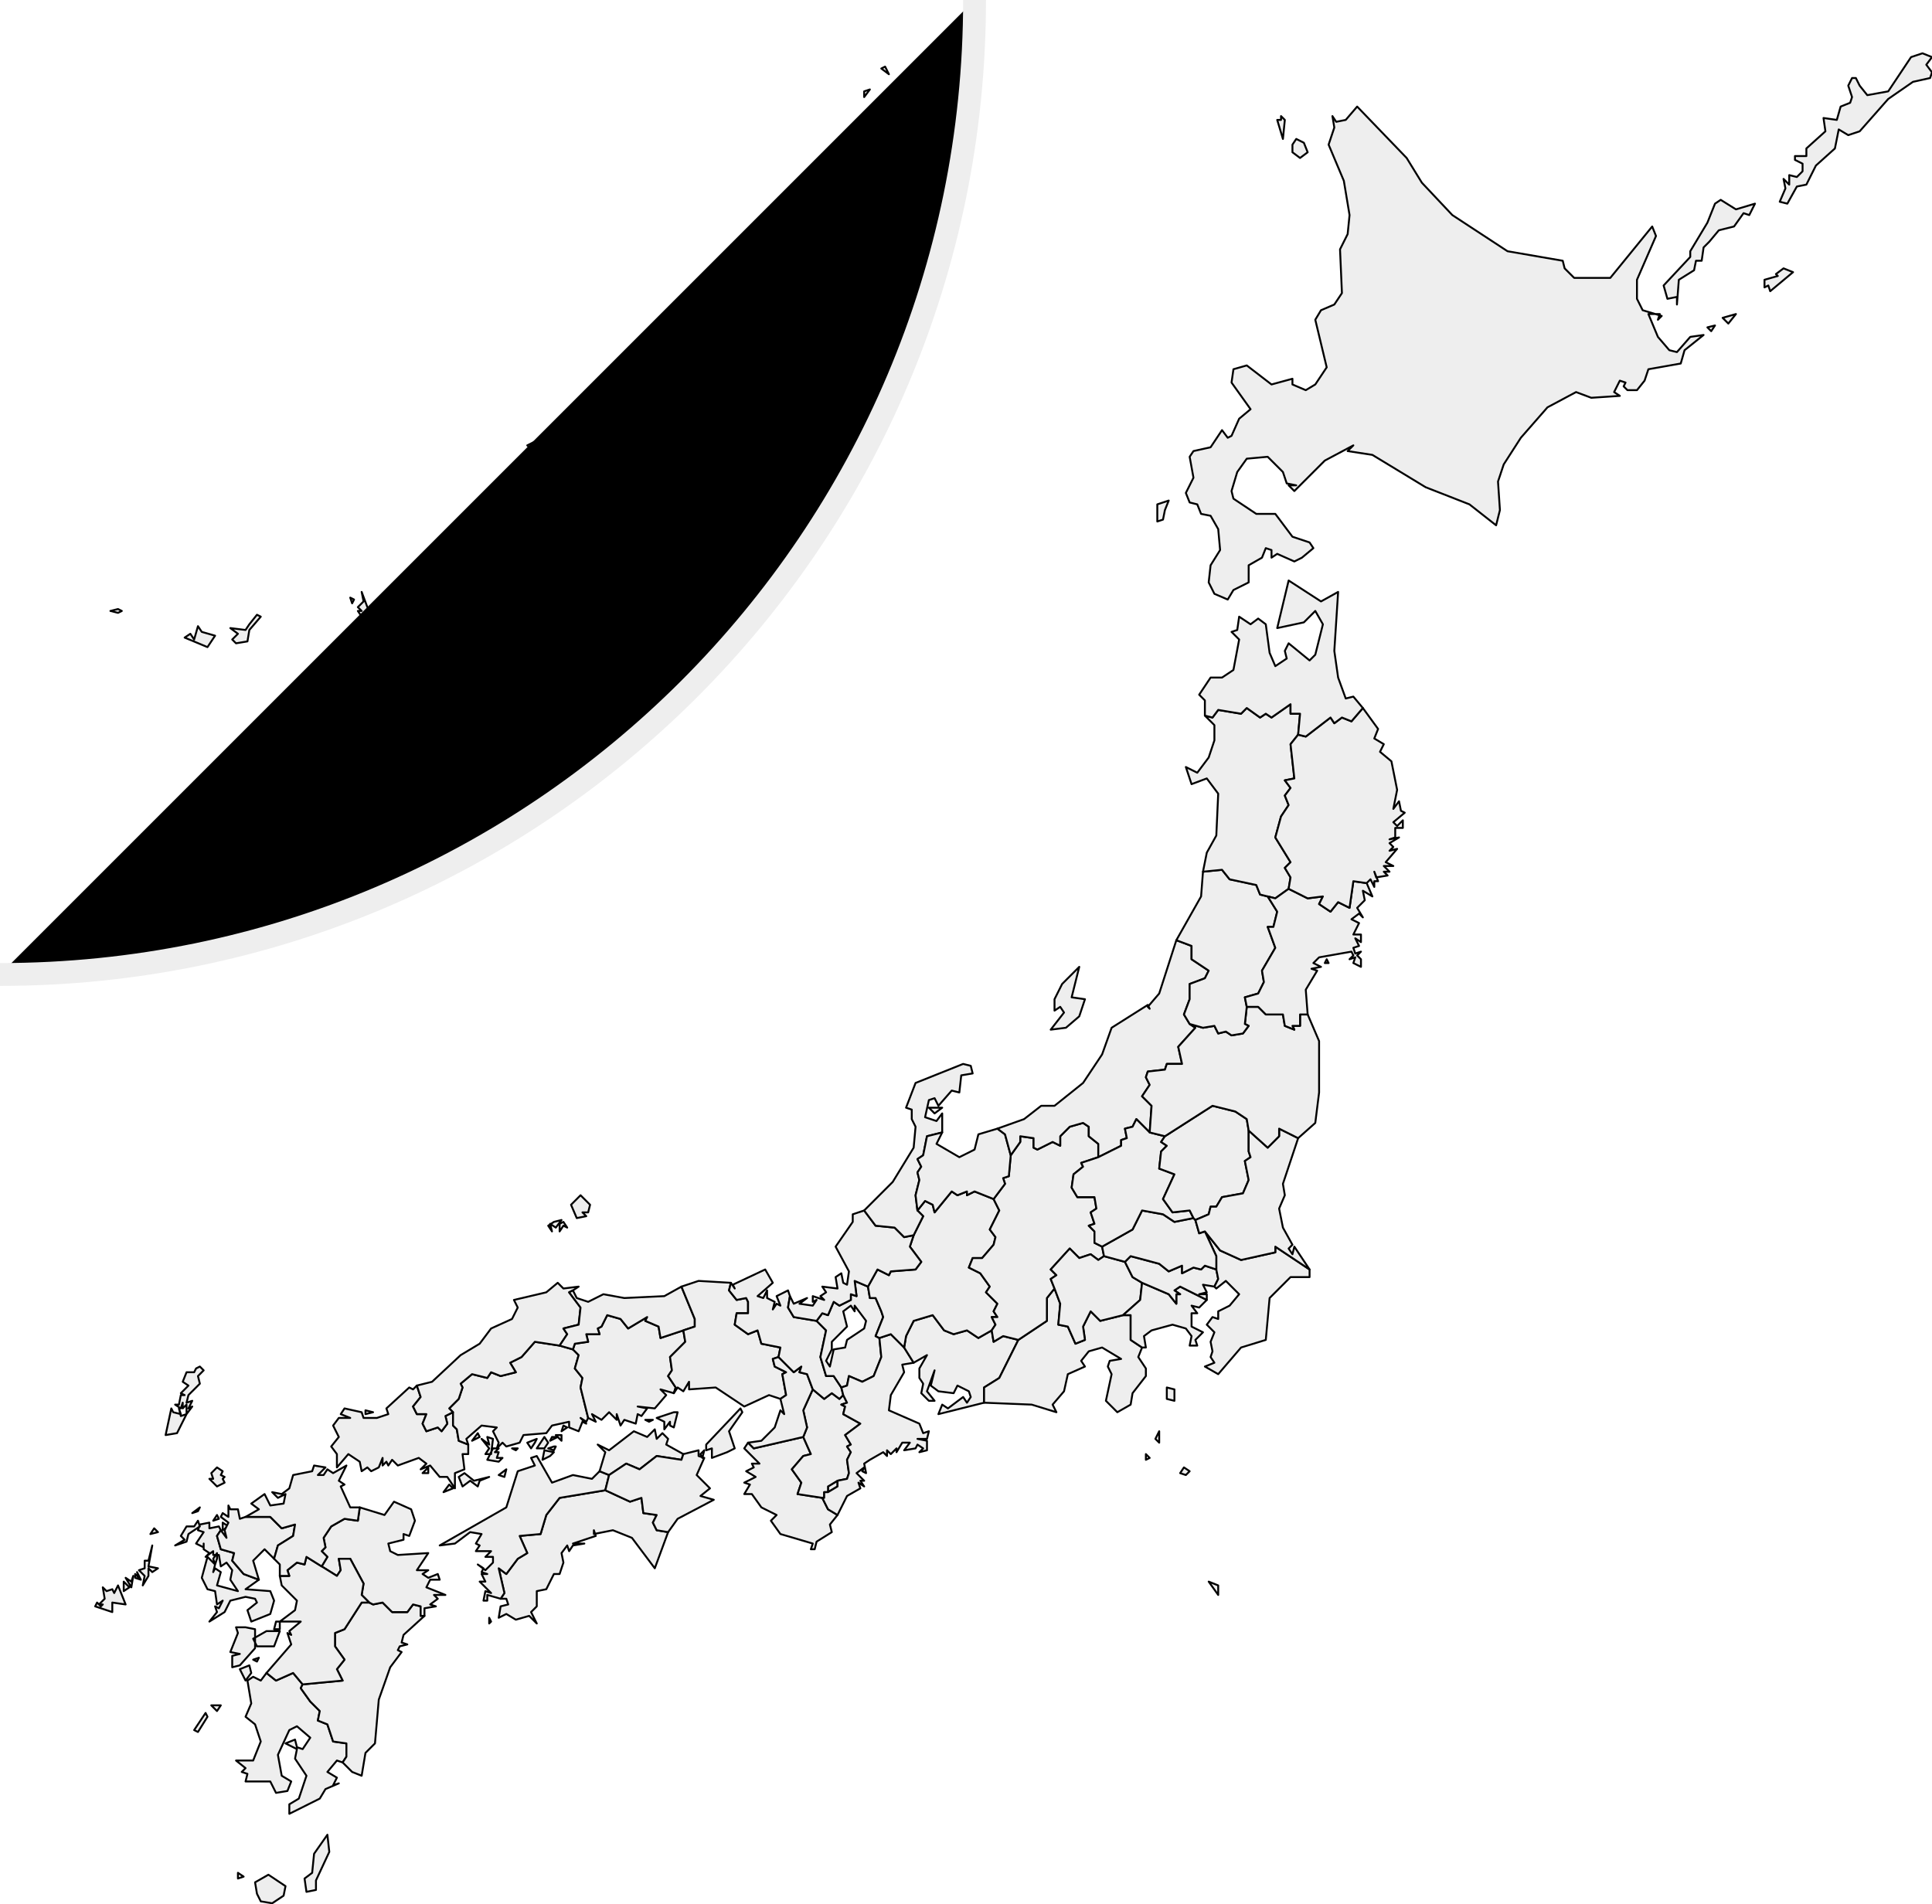
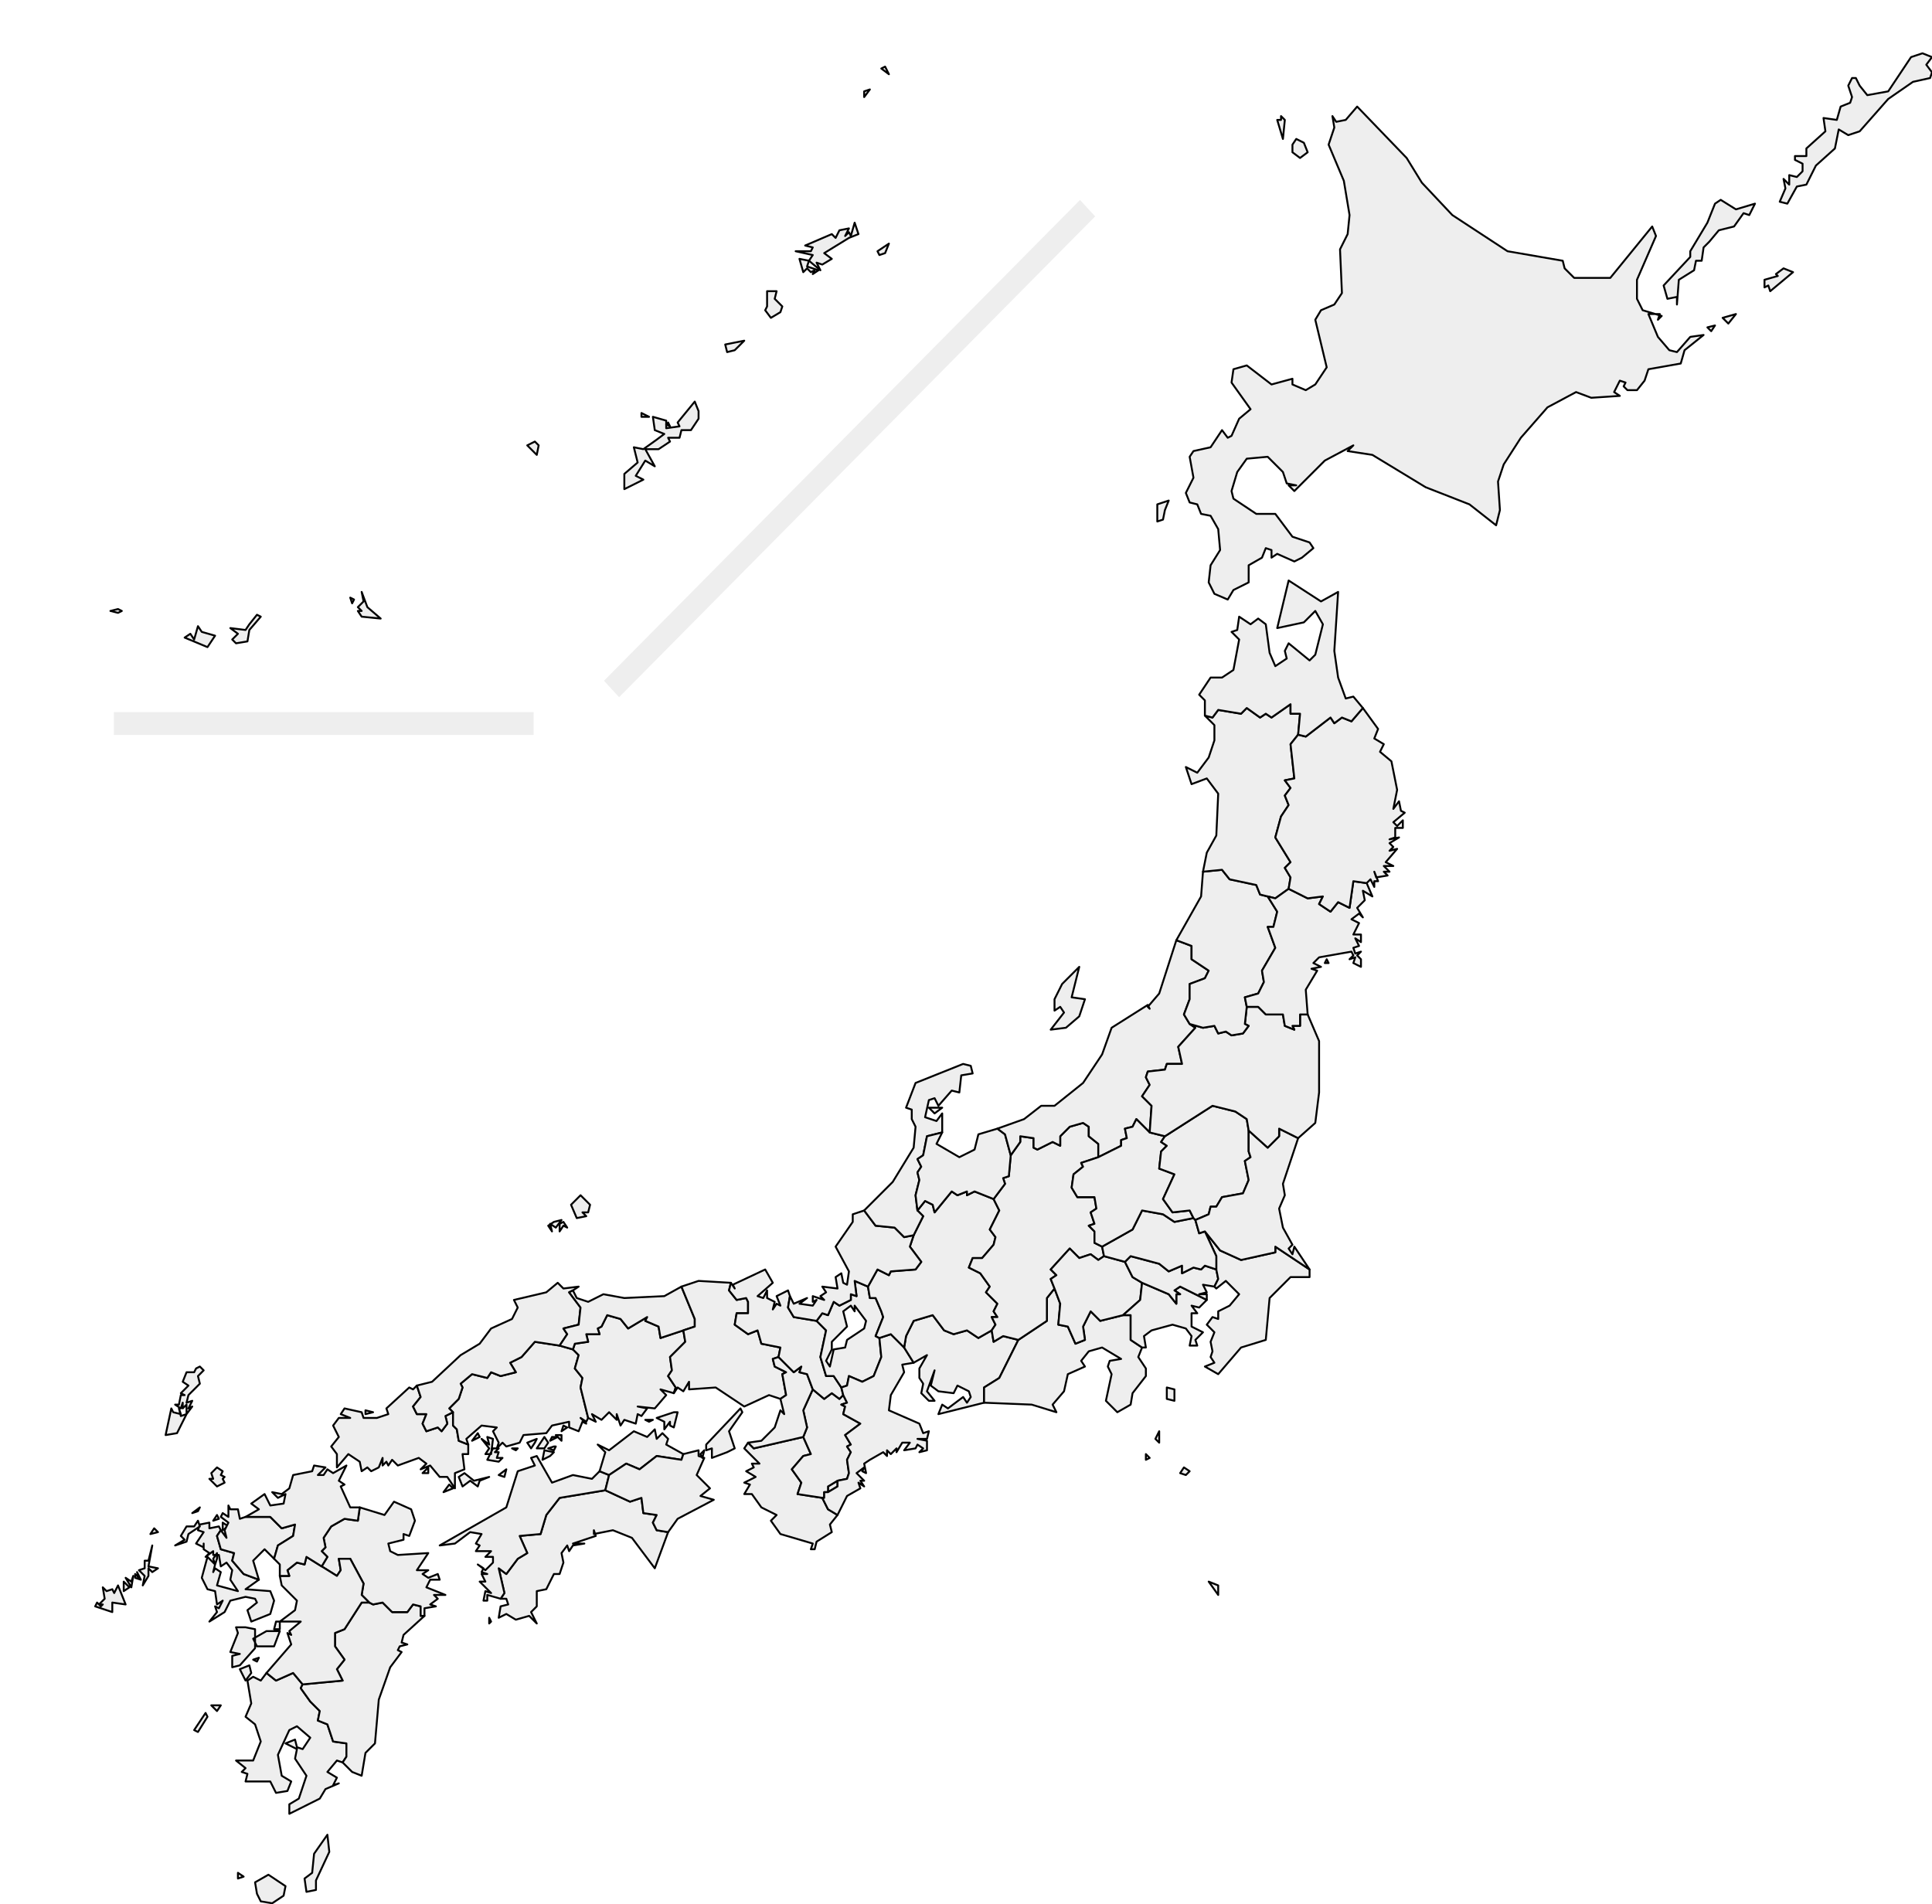
<svg xmlns="http://www.w3.org/2000/svg" viewBox="0 0 1015 1000">
  <g class="prefectures" transform="translate(6, 18)">
    <g class="okinawa kyusyu-okinawa prefecture" stroke-linejoin="round" transform="translate(52, 193)" fill="#EEEEEE" fill-rule="nonzero" stroke="#000000" stroke-width="1.0">
      <polygon points="4 109 6 110 4 111 0 110" />
      <polygon points="48 121 55 123 51 129 39 124 42 122 44 125 46 118" />
      <polygon points="132 113 130 110 132 110 130 108 133 105 132 100 135 108 142 114" />
      <polygon points="225 23 224 28 219 23 223 21" />
      <polygon points="73 117 77 112 79 113 73 120 72 126 66 127 64 125 67 122 63 119 71 120" />
      <polygon points="287 20 291 17 286 15 285 8 292 10 292 14 299 13 298 11 307 0 309 5 309 9 305 15 300 15 299 19 293 19 294 21 288 25 281 25 286 34 281 31 276 39 280 41 270 46 270 38 277 32 275 24 280 25" />
      <polygon points="127 106 126 103 128 104" />
      <polygon points="279 8 279 6 283 8" />
      <polygon points="293 11 294 13 292 12" />
    </g>
    <g class="kagoshima kyusyu kyusyu-okinawa prefecture" stroke-linejoin="round" transform="translate(96, 17)" fill="#EEEEEE" fill-rule="nonzero" stroke="#000000" stroke-width="1.0">
      <polygon points="23 949 26 951 23 952" />
      <polygon points="33 960 32 954 39 950 48 956 47 961 41 965 35 964" />
      <polygon points="64 953 64 958 59 959 58 952 62 949 63 939 70 929 71 938" />
      <polygon points="38 844 43 848 52 844 57 850 56 852 61 859 66 864 65 869 70 871 73 880 80 881 80 888 78 891 75 890 70 896 75 899 73 903 76 902 69 905 66 910 50 918 50 913 55 910 59 898 53 889 54 884 48 881 53 879 54 883 57 884 61 878 54 872 50 874 44 887 46 898 51 901 49 906 43 907 40 901 27 901 28 897 25 896 27 894 22 890 31 890 35 880 32 871 27 867 30 860 28 848 31 846 35 848" />
      <polygon points="31 837 34 836 33 838" />
      <polygon points="27 848 24 842 29 840 30 844" />
      <polygon points="4 868 6 865 7 867 2 875 0 874" />
      <polygon points="12 864 9 861 14 861" />
      <polygon points="284 149 280 150 279 146 289 144" />
      <polygon points="301 126 301 118 306 118 305 122 309 126 308 129 303 132 300 128" />
      <polygon points="363 98 360 99 359 97 365 93" />
      <polygon points="344 90 331 98 335 101 330 104 327 103 329 107 323 102 325 99 316 97 324 97 325 95 321 94 335 88 337 90 339 86 344 85 342 89 344 87 345 89 347 82 349 88" />
      <polygon points="324 108 322 106 320 108 318 101 323 102 322 105 328 107 325 109 326 107" />
      <polygon points="355 12 352 16 352 13" />
      <polygon points="361 1 363 0 365 4" />
    </g>
    <g class="miyazaki kyusyu kyusyu-okinawa prefecture" stroke-linejoin="round" transform="translate(152, 824)" fill="#EEEEEE" fill-rule="nonzero" stroke="#000000" stroke-width="1.0">
      <polygon points="36 0 38 1 43 0 48 5 56 5 59 1 63 2 63 7 65 7 54 17 53 21 56 22 52 23 51 25 53 26 47 34 41 51 39 74 34 79 32 91 27 89 22 84 24 81 24 74 17 73 14 64 9 62 10 57 5 52 0 45 1 43 22 41 19 35 23 30 18 23 18 16 23 14 32 0" />
    </g>
    <g class="oita kyusyu kyusyu-okinawa prefecture" stroke-linejoin="round" transform="translate(163, 771)" fill="#EEEEEE" fill-rule="nonzero" stroke="#000000" stroke-width="1.0">
      <polygon points="0 34 3 29 0 26 2 24 1 19 5 13 12 9 19 10 20 3 33 7 38 0 47 4 49 10 46 18 43 17 43 20 35 22 36 26 40 28 56 27 50 36 56 36 53 38 56 40 61 38 62 41 57 41 55 45 65 49 59 49 61 51 57 54 60 55 54 56 54 60 52 60 52 55 48 54 45 58 37 58 32 53 27 54 25 53 21 49 22 43 15 30 9 30 10 36 8 39" />
    </g>
    <g class="kumamoto kyusyu kyusyu-okinawa prefecture" stroke-linejoin="round" transform="translate(115, 800)" fill="#EEEEEE" fill-rule="nonzero" stroke="#000000" stroke-width="1.0">
      <path d="M8,37 L13,38 L13,48 L5,57 L1,58 L1,52 L5,51 L0,50 L4,40 L3,37 L8,37 Z M20,47 L14,47 L12,43 L19,39 L26,39 L23,47 L20,47 Z M24,34 L26,34 L26,38 L23,38 L24,34 Z M38,67 L33,61 L24,65 L19,61 L32,46 L30,40 L32,41 L31,39 L37,34 L26,34 L34,28 L35,23 L27,15 L26,10 L31,10 L30,7 L35,3 L39,4 L40,0 L48,5 L56,10 L58,7 L57,1 L63,1 L70,14 L69,20 L73,24 L69,24 L60,38 L55,40 L55,47 L60,54 L56,59 L59,65 L38,67 Z" />
    </g>
    <g class="nagasaki kyusyu kyusyu-okinawa prefecture" stroke-linejoin="round" transform="translate(44, 700)" fill="#EEEEEE" fill-rule="nonzero" stroke="#000000" stroke-width="1.0">
      <path d="M53,1 L55,0 L57,2 L54,5 L55,9 L49,15 L48,19 L51,18 L49,22 L51,21 L48,25 L48,20 L46,22 L46,19 L45,22 L42,20 L44,20 L45,15 L47,15 L45,14 L49,10 L46,8 L48,3 L52,3 L53,1 Z M46,29 L43,35 L37,36 L40,22 L41,24 L45,25 L44,22 L45,26 L48,25 L46,29 Z M67,59 L68,61 L64,63 L60,59 L62,59 L61,56 L64,53 L67,55 L66,57 L68,58 L67,59 Z M28,110 L25,115 L26,110 L23,107 L26,106 L26,102 L28,102 L30,94 L28,105 L33,106 L30,108 L28,106 L28,110 Z M24,112 L21,111 L21,109 L23,111 L22,108 L24,112 Z M19,113 L20,110 L19,116 L16,111 L19,113 Z M6,118 L9,117 L10,119 L12,115 L16,125 L9,124 L9,129 L0,126 L1,124 L3,126 L4,125 L2,125 L5,122 L4,116 L6,118 Z M65,80 L62,81 L64,78 L65,80 Z M67,82 L70,84 L67,86 L67,82 Z M29,88 L31,85 L33,87 L29,88 Z M54,76 L51,77 L55,74 L54,76 Z M66,86 L64,89 L66,96 L73,98 L72,102 L78,109 L86,112 L79,117 L92,118 L94,123 L92,130 L82,134 L80,128 L85,124 L84,122 L79,121 L71,123 L68,129 L60,134 L64,129 L63,126 L65,127 L67,123 L64,125 L63,118 L59,117 L56,111 L59,100 L63,104 L62,108 L63,106 L66,108 L64,115 L75,118 L71,112 L72,107 L69,103 L66,105 L65,99 L62,99 L62,97 L58,100 L60,98 L57,96 L57,93 L57,95 L53,93 L57,87 L54,86 L55,83 L60,82 L60,85 L65,84 L66,86 Z M49,88 L48,92 L42,94 L47,91 L45,89 L48,84 L52,84 L54,81 L55,84 L49,88 Z M15,115 L15,113 L18,116 L15,118 L15,115 Z M64,101 L63,104 L62,101 L64,98 L64,101 Z" />
    </g>
    <g class="saga kyusyu kyusyu-okinawa prefecture" stroke-linejoin="round" transform="translate(108, 773)" fill="#EEEEEE" fill-rule="nonzero" stroke="#000000" stroke-width="1.0">
      <polygon points="15 6 28 6 34 12 41 10 40 16 32 21 30 28 25 23 19 29 22 39 14 36 8 29 9 25 2 23 0 16 2 13 5 17 4 13 6 9 2 6 3 4 6 6 6 0 7 2 11 2 12 7" />
    </g>
    <g class="fukuoka kyusyu kyusyu-okinawa prefecture" stroke-linejoin="round" transform="translate(123, 752)" fill="#EEEEEE" fill-rule="nonzero" stroke="#000000" stroke-width="1.0">
      <polygon points="40 53 32 48 31 52 27 51 22 55 23 58 18 58 18 52 15 49 17 42 25 37 26 31 19 33 13 27 0 27 7 23 3 20 10 15 13 21 20 20 21 15 17 17 14 14 19 15 23 12 25 5 35 3 36 0 42 1 38 5 41 5 43 2 46 4 53 0 49 8 52 10 50 11 55 22 60 22 59 29 52 28 45 32 41 38 42 43 40 45 43 48" />
    </g>
    <g class="kochi shikoku prefecture" stroke-linejoin="round" transform="translate(251, 765)" fill="#EEEEEE" fill-rule="nonzero" stroke="#000000" stroke-width="1.0">
      <path d="M61,0 L74,6 L80,4 L81,12 L88,13 L86,17 L88,21 L94,22 L87,41 L75,25 L65,21 L55,23 L55,21 L56,24 L44,28 L50,28 L44,29 L42,32 L41,29 L38,33 L39,38 L37,44 L34,44 L30,52 L25,53 L25,61 L22,64 L25,70 L21,66 L14,68 L9,65 L5,67 L6,61 L10,60 L9,57 L6,57 L8,54 L5,41 L9,44 L15,36 L20,33 L16,24 L27,23 L30,13 L37,4 L61,0 Z M1,69 L0,70 L0,67 L1,69 Z" />
    </g>
    <g class="ehime sikoku prefecture" stroke-linejoin="round" transform="translate(225, 737)" fill="#EEEEEE" fill-rule="nonzero" stroke="#000000" stroke-width="1.0">
      <path d="M34,21 L31,20 L35,17 L34,21 Z M55,6 L51,6 L55,0 L57,3 L55,6 Z M60,5 L61,5 L60,7 L57,6 L60,5 Z M58,10 L54,12 L55,7 L60,8 L58,10 Z M32,85 L25,83 L25,86 L23,86 L24,81 L27,82 L21,76 L24,76 L22,72 L25,72 L22,71 L23,69 L20,67 L24,70 L28,66 L28,63 L24,63 L27,60 L19,60 L21,57 L19,56 L22,51 L16,50 L8,56 L0,57 L35,37 L41,18 L50,15 L48,11 L51,10 L59,24 L70,20 L80,22 L84,18 L89,20 L87,28 L63,32 L56,41 L53,51 L42,52 L46,61 L41,64 L35,72 L31,69 L34,82 L32,85 Z" />
    </g>
    <g class="kagawa shikoku prefecture" stroke-linejoin="round" transform="translate(308, 724)" fill="#EEEEEE" fill-rule="nonzero" stroke="#000000" stroke-width="1.0">
      <path d="M6,33 L1,31 L4,21 L0,17 L6,20 L19,10 L26,13 L30,9 L31,14 L34,11 L37,14 L36,17 L45,22 L44,25 L31,23 L22,30 L15,27 L6,33 Z M27,5 L25,4 L29,4 L27,5 Z M40,0 L42,0 L40,8 L38,7 L38,5 L35,9 L35,5 L31,3 L40,0 Z" />
    </g>
    <g class="tokushima shikoku prefecture" stroke-linejoin="round" transform="translate(312, 744)" fill="#EEEEEE" fill-rule="nonzero" stroke="#000000" stroke-width="1.0">
      <path d="M50,2 L52,0 L51,4 L50,2 Z M41,2 L49,0 L49,3 L52,4 L48,13 L55,20 L50,24 L57,26 L38,36 L33,43 L27,42 L25,38 L27,34 L20,33 L19,25 L13,27 L0,21 L2,13 L11,7 L18,10 L27,3 L40,5 L41,2 Z" />
    </g>
    <g class="yamaguchi chugoku prefecture" stroke-linejoin="round" transform="translate(168, 710)" fill="#EEEEEE" fill-rule="nonzero" stroke="#000000" stroke-width="1.0">
      <path d="M45,0 L47,6 L43,11 L45,15 L50,15 L48,20 L50,24 L56,22 L58,24 L61,20 L60,16 L64,14 L64,21 L66,23 L67,29 L72,31 L72,36 L69,36 L70,44 L65,46 L65,54 L61,48 L57,48 L52,42 L47,44 L50,41 L46,38 L35,42 L32,39 L30,42 L29,40 L27,42 L27,38 L25,43 L21,45 L19,43 L16,45 L15,40 L9,36 L3,43 L3,36 L0,32 L4,27 L1,21 L4,17 L10,17 L5,15 L7,12 L16,14 L17,17 L24,17 L30,15 L29,12 L41,1 L43,2 L45,0 Z M64,54 L59,56 L62,52 L64,54 Z M75,50 L83,48 L78,50 L77,53 L73,50 L69,53 L67,48 L70,46 L75,50 Z M18,15 L18,13 L22,14 L18,15 Z M51,46 L48,46 L51,43 L51,46 Z" />
    </g>
    <g class="hiroshima chugoku prefecture" stroke-linejoin="round" transform="translate(230, 687)" fill="#EEEEEE" fill-rule="nonzero" stroke="#000000" stroke-width="1.0">
      <path d="M73,40 L72,42 L69,40 L72,43 L70,42 L68,47 L63,45 L63,42 L54,44 L51,48 L39,49 L37,53 L30,55 L28,53 L25,56 L26,53 L23,47 L25,45 L17,44 L9,51 L10,54 L5,52 L4,46 L2,44 L2,37 L0,35 L5,30 L7,24 L6,22 L12,17 L20,19 L22,16 L27,18 L35,16 L32,11 L38,8 L45,0 L58,2 L65,4 L68,7 L66,14 L70,19 L69,24 L73,40 Z M45,53 L43,56 L41,53 L46,51 L45,53 Z M21,54 L20,50 L23,51 L22,59 L19,59 L21,56 L17,51 L21,54 Z M15,48 L16,50 L12,52 L15,48 Z M35,57 L33,56 L36,56 L35,57 Z M24,58 L26,58 L25,61 L28,61 L26,63 L20,62 L23,56 L26,56 L24,58 Z M59,49 L59,52 L56,49 L59,49 Z M57,50 L53,52 L54,50 L57,50 Z M60,44 L62,45 L59,47 L60,44 Z" />
    </g>
    <g class="okayama chugoku prefecture" stroke-linejoin="round" transform="translate(295, 673)" fill="#EEEEEE" fill-rule="nonzero" stroke="#000000" stroke-width="1.0">
      <polygon points="58 8 59 14 51 22 52 29 50 32 54 38 53 41 46 39 49 42 43 49 34 48 39 49 36 53 34 52 33 57 27 55 25 58 23 52 23 55 19 51 15 55 10 52 12 56 8 54 4 38 5 33 1 28 3 21 0 18 1 15 8 14 7 10 14 10 13 7 15 6 18 0 25 2 29 7 39 1 38 3 45 6 46 12" />
    </g>
    <g class="shimane chugoku prefecture" stroke-linejoin="round" transform="translate(211, 610)" fill="#EEEEEE" fill-rule="nonzero" stroke="#000000" stroke-width="1.0">
      <path d="M74,14 L78,13 L75,17 L72,15 L73,19 L71,16 L74,14 Z M79,16 L77,19 L77,15 L79,14 L81,17 L79,16 Z M83,5 L88,0 L93,5 L92,9 L89,9 L91,11 L86,12 L83,5 Z M2,100 L10,98 L25,84 L35,78 L41,70 L52,65 L55,59 L53,55 L70,51 L76,46 L79,49 L87,48 L84,50 L82,51 L88,59 L87,68 L79,70 L81,73 L77,79 L64,77 L57,85 L51,88 L54,93 L46,95 L41,93 L39,96 L31,94 L25,99 L26,101 L24,107 L19,112 L21,114 L17,116 L18,120 L15,124 L13,122 L7,124 L5,120 L7,115 L2,115 L0,111 L4,106 L2,100 Z" />
    </g>
    <g class="tottori chugoku prefecture" stroke-linejoin="round" transform="translate(288, 658)" fill="#EEEEEE" fill-rule="nonzero" stroke="#000000" stroke-width="1.0">
      <polygon points="7 33 0 31 4 25 2 22 10 20 11 11 5 3 7 2 9 6 15 8 23 4 34 6 55 5 64 0 71 17 71 21 65 23 53 27 52 21 45 18 46 16 36 22 32 17 25 15 22 21 20 22 21 25 14 25 15 29 8 30" />
    </g>
    <g class="wakayama kinki prefecture" stroke-linejoin="round" transform="translate(385, 737)" fill="#EEEEEE" fill-rule="nonzero" stroke="#000000" stroke-width="1.0">
      <path d="M41,32 L44,38 L49,41 L45,46 L46,50 L38,55 L37,59 L35,59 L36,56 L19,51 L14,44 L17,41 L9,37 L4,30 L0,30 L3,25 L0,24 L6,21 L1,18 L5,16 L4,14 L8,14 L0,6 L2,3 L5,6 L31,0 L35,9 L31,10 L25,17 L30,24 L28,30 L41,32 Z M49,23 L49,26 L44,29 L44,26 L49,23 Z" />
    </g>
    <g class="nara kinki prefecture" stroke-linejoin="round" transform="translate(410, 712)" fill="#EEEEEE" fill-rule="nonzero" stroke="#000000" stroke-width="1.0">
      <polygon points="24 48 19 51 19 54 17 54 17 57 16 57 3 55 5 49 0 42 6 35 10 34 6 25 8 20 6 11 11 0 17 5 21 2 25 5 27 3 29 7 26 8 28 9 27 13 36 18 28 24 31 29 29 30 31 33 29 37 30 44 29 47" />
    </g>
    <g class="hyogo kinki prefecture" stroke-linejoin="round" transform="translate(345, 655)" fill="#EEEEEE" fill-rule="nonzero" stroke="#000000" stroke-width="1.0">
      <path d="M31,90 L23,93 L23,88 L20,89 L20,86 L38,67 L39,69 L32,79 L35,88 L31,90 Z M3,59 L4,56 L0,50 L2,47 L1,40 L9,32 L8,26 L14,24 L14,20 L7,3 L16,0 L33,1 L32,5 L36,10 L41,9 L42,11 L42,17 L36,17 L35,23 L42,28 L47,26 L49,33 L59,35 L58,40 L55,41 L56,45 L62,48 L60,49 L62,60 L59,62 L53,60 L40,66 L25,56 L11,57 L11,53 L8,58 L5,56 L3,59 Z" />
    </g>
    <g class="osaka kinki prefecture" stroke-linejoin="round" transform="translate(387, 695)" fill="#EEEEEE" fill-rule="nonzero" stroke="#000000" stroke-width="1.0">
      <polygon points="16 0 24 8 28 5 27 8 31 9 34 17 29 28 31 37 29 42 3 48 0 45 7 44 14 37 17 28 19 30 17 22 20 20 18 9 20 8 14 5 13 1" />
    </g>
    <g class="kyoto kinki prefecture" stroke-linejoin="round" transform="translate(377, 649)" fill="#EEEEEE" fill-rule="nonzero" stroke="#000000" stroke-width="1.0">
      <polygon points="44 63 41 55 37 54 38 51 34 54 26 46 27 41 17 39 15 32 10 34 3 29 4 23 10 23 10 17 9 15 4 16 0 11 1 7 3 10 2 8 19 0 23 7 15 14 18 15 20 11 20 15 24 17 23 21 25 18 27 19 25 14 31 11 32 14 31 20 34 25 46 27 51 32 48 46 51 56 55 56 59 62 60 66 58 68 54 65 50 68" />
    </g>
    <g class="shiga kinki prefecture" stroke-linejoin="round" transform="translate(423, 655)" fill="#EEEEEE" fill-rule="nonzero" stroke="#000000" stroke-width="1.0">
      <path d="M20,0 L27,3 L28,9 L31,9 L34,16 L35,19 L31,29 L33,30 L34,40 L30,50 L24,53 L17,50 L16,55 L13,56 L9,50 L5,50 L2,40 L5,26 L0,21 L3,17 L6,18 L9,11 L12,13 L18,10 L18,7 L21,8 L20,0 Z M20,13 L20,16 L18,13 L14,16 L16,24 L8,32 L8,36 L5,42 L7,45 L9,36 L15,35 L16,31 L25,25 L26,21 L20,13 Z" />
    </g>
    <g class="mie kinki prefecture" stroke-linejoin="round" transform="translate(426, 683)" fill="#EEEEEE" fill-rule="nonzero" stroke="#000000" stroke-width="1.0">
      <polygon points="8 95 3 92 0 86 1 86 1 83 3 83 8 80 8 77 13 76 14 73 13 66 15 62 13 59 15 58 12 53 20 47 11 42 12 38 10 37 13 36 11 32 10 28 13 27 14 22 21 25 27 22 31 12 30 2 36 0 43 7 48 15 42 16 43 20 36 32 35 40 51 47 53 52 56 51 55 55 50 55 55 56 55 61 51 62 53 60 50 58 49 60 43 61 46 57 42 57 39 62 39 60 36 63 34 61 34 64 32 62 25 66 22 68 23 73 21 72 22 70 18 73 22 77 20 77 22 80 19 78 20 81 13 85" />
    </g>
    <g class="aichi chubu prefecture" stroke-linejoin="round" transform="translate(469, 673)" fill="#EEEEEE" fill-rule="nonzero" stroke="#000000" stroke-width="1.0">
      <polygon points="42 46 18 52 20 47 23 49 31 43 33 46 35 43 34 40 28 37 26 41 18 40 14 37 16 29 12 40 16 45 13 45 9 41 10 36 8 33 8 28 12 21 5 25 0 17 1 11 5 3 15 0 21 8 26 10 33 8 39 12 46 8 47 14 52 11 60 13 50 33 42 38" />
    </g>
    <g class="shizuoka chubu prefecture" stroke-linejoin="round" transform="translate(511, 659)" fill="#EEEEEE" fill-rule="nonzero" stroke="#000000" stroke-width="1.0">
      <polygon points="73 14 77 14 77 27 83 31 81 36 85 42 85 46 78 55 77 61 70 65 64 59 67 45 65 41 66 38 72 37 62 31 55 33 51 38 53 41 44 45 42 54 36 61 38 65 25 61 0 60 0 52 8 47 18 27 33 17 33 5 37 0 40 8 39 19 44 20 48 29 53 27 52 20 56 12 61 17" />
    </g>
    <g class="gifu chubu prefecture" stroke-linejoin="round" transform="translate(450, 608)" fill="#EEEEEE" fill-rule="nonzero" stroke="#000000" stroke-width="1.0">
      <polygon points="66 4 69 10 64 20 67 24 66 28 60 35 55 35 53 40 59 43 64 50 62 53 68 59 66 63 68 66 65 66 67 70 65 73 58 77 52 73 45 75 40 73 34 65 24 68 20 76 19 82 12 75 6 77 4 76 8 66 7 63 4 56 1 56 0 50 5 41 11 44 12 42 25 41 28 37 22 29 24 23 29 13 26 10 30 5 34 7 35 11 44 0 47 2 52 0 52 2 56 0" />
    </g>
    <g class="nagano chubu prefecture" stroke-linejoin="round" transform="translate(503, 572)" fill="#EEEEEE" fill-rule="nonzero" stroke="#000000" stroke-width="1.0">
      <polygon points="68 18 59 21 60 23 55 27 54 34 57 39 66 39 67 45 64 47 66 53 63 54 66 57 66 63 70 65 71 70 68 72 64 69 58 71 53 66 43 77 46 80 43 82 45 87 41 92 41 104 26 114 18 112 13 115 12 109 14 106 12 102 15 102 13 99 15 95 9 89 11 86 6 79 0 76 2 71 7 71 13 64 14 60 11 56 16 46 13 40 19 32 18 29 21 28 22 17 27 10 27 7 34 8 34 13 36 14 44 10 48 12 48 7 53 2 60 0 63 2 63 7 68 11" />
    </g>
    <g class="yamanashi chubu prefecture" stroke-linejoin="round" transform="translate(546, 638)" fill="#EEEEEE" fill-rule="nonzero" stroke="#000000" stroke-width="1.0">
      <polygon points="2 21 0 16 3 14 0 11 10 0 15 5 21 3 25 6 28 4 39 7 43 15 48 18 47 27 38 35 26 38 21 33 17 41 18 48 13 50 9 41 4 40 5 29" />
    </g>
    <g class="fukui chubu prefecture" stroke-linejoin="round" transform="translate(408, 618)" fill="#EEEEEE" fill-rule="nonzero" stroke="#000000" stroke-width="1.0">
      <polygon points="40 0 46 8 56 9 61 14 66 13 64 19 70 27 67 31 54 32 53 34 47 31 42 40 35 37 36 45 33 44 33 47 27 50 24 48 21 55 18 54 15 58 3 56 0 51 1 45 3 49 10 46 6 49 13 50 15 47 13 48 13 45 19 47 17 45 20 43 18 40 26 41 25 35 28 33 29 38 31 39 32 32 25 19 34 6 34 2" />
    </g>
    <g class="ishikawa chubu prefecture" stroke-linejoin="round" transform="translate(448, 541)" fill="#EEEEEE" fill-rule="nonzero" stroke="#000000" stroke-width="1.0">
      <path d="M37,26 L34,23 L41,23 L37,26 Z M28,77 L31,80 L26,90 L21,91 L16,86 L6,85 L0,77 L15,62 L26,44 L27,33 L25,29 L25,24 L22,23 L27,10 L52,0 L56,1 L57,5 L51,6 L50,15 L46,14 L39,22 L37,18 L34,19 L32,28 L38,30 L41,26 L41,36 L33,38 L31,48 L28,50 L30,54 L28,57 L29,61 L27,69 L28,77 Z" />
    </g>
    <g class="toyama chubu prefecture" stroke-linejoin="round" transform="translate(475, 575)" fill="#EEEEEE" fill-rule="nonzero" stroke="#000000" stroke-width="1.0">
      <polygon points="41 37 31 33 27 35 27 33 22 35 19 33 10 44 9 40 5 38 1 43 0 35 2 27 1 23 3 20 1 16 4 14 6 4 14 2 11 8 23 15 31 11 33 3 43 0 47 3 50 14 49 25 46 26 47 29" />
    </g>
    <g class="niigata chubu prefecture" stroke-linejoin="round" transform="translate(518, 476)" fill="#EEEEEE" fill-rule="nonzero" stroke="#000000" stroke-width="1.0">
      <path d="M7,113 L4,102 L0,99 L14,94 L23,87 L30,87 L45,75 L55,60 L60,46 L79,34 L80,36 L79,35 L85,28 L94,0 L102,3 L102,10 L111,16 L109,20 L101,23 L101,31 L98,39 L101,44 L104,46 L95,56 L97,65 L89,65 L88,68 L79,69 L78,72 L80,76 L76,82 L81,87 L80,101 L73,94 L71,98 L67,99 L68,104 L65,105 L65,108 L53,114 L53,107 L48,103 L48,98 L45,96 L38,98 L33,103 L33,108 L29,106 L21,110 L19,109 L19,104 L12,103 L12,106 L7,113 Z M36,46 L28,47 L35,38 L33,35 L30,37 L30,31 L34,23 L43,14 L39,30 L46,31 L43,40 L36,46 Z" />
    </g>
    <g class="kanagawa kanto prefecture" stroke-linejoin="round" transform="translate(584, 656)" fill="#EEEEEE" fill-rule="nonzero" stroke="#000000" stroke-width="1.0">
      <polygon points="10 0 24 6 28 11 28 6 30 6 27 4 30 2 44 9 40 13 36 12 39 16 36 16 36 23 42 26 38 30 39 33 35 33 36 28 33 24 26 22 15 25 11 28 12 34 10 34 4 30 4 17 0 17 9 9" />
    </g>
    <g class="tokyo kanto prefecture" stroke-linejoin="round" transform="translate(585, 642)" fill="#EEEEEE" fill-rule="nonzero" stroke="#000000" stroke-width="1.0">
      <path d="M49,173 L49,178 L44,171 L49,173 Z M34,113 L32,115 L29,114 L31,111 L34,113 Z M11,104 L13,106 L11,107 L11,104 Z M18,98 L16,96 L18,92 L18,98 Z M22,75 L22,69 L26,70 L26,76 L22,75 Z M48,7 L49,12 L47,16 L41,15 L43,19 L39,20 L43,20 L43,23 L29,16 L26,18 L29,20 L27,20 L27,25 L23,20 L9,14 L4,11 L0,3 L3,0 L18,4 L23,8 L30,5 L30,9 L36,6 L40,7 L42,5 L48,7 Z" />
    </g>
    <g class="chiba kanto prefecture" stroke-linejoin="round" transform="translate(627, 629)" fill="#EEEEEE" fill-rule="nonzero" stroke="#000000" stroke-width="1.0">
      <polygon points="5 29 7 25 6 20 6 13 0 0 8 10 19 15 37 11 37 8 55 20 55 24 45 24 34 35 32 57 19 61 7 75 0 71 5 69 3 66 4 63 3 58 5 53 1 49 4 45 7 46 7 42 13 39 18 33 11 26 6 30" />
    </g>
    <g class="saitama kanto prefecture" stroke-linejoin="round" transform="translate(573, 618)" fill="#EEEEEE" fill-rule="nonzero" stroke="#000000" stroke-width="1.0">
      <polygon points="48 4 49 5 51 12 54 11 54 11 60 24 60 31 54 29 52 31 48 30 42 33 42 29 35 32 30 28 15 24 12 27 1 24 0 19 16 10 21 0 32 2 38 6" />
    </g>
    <g class="gunma kanto prefecture" stroke-linejoin="round" transform="translate(557, 570)" fill="#EEEEEE" fill-rule="nonzero" stroke="#000000" stroke-width="1.0">
      <polygon points="64 52 54 54 48 50 37 48 32 58 16 67 12 65 12 59 9 56 12 55 10 49 13 47 12 41 3 41 0 36 1 29 6 25 5 23 14 20 26 14 26 11 29 10 28 5 32 4 34 0 41 7 49 9 47 12 50 14 47 17 46 26 54 29 48 42 53 49 62 48" />
    </g>
    <g class="tochigi kanto prefecture" stroke-linejoin="round" transform="translate(603, 563)" fill="#EEEEEE" fill-rule="nonzero" stroke="#000000" stroke-width="1.0">
      <polygon points="19 60 18 59 16 55 7 56 2 49 8 36 0 33 1 24 4 21 1 19 3 16 28 0 40 3 46 7 47 13 47 24 48 27 45 29 47 39 44 46 33 48 30 53 27 53 26 57" />
    </g>
    <g class="ibaraki kanto prefecture" stroke-linejoin="round" transform="translate(622, 575)" fill="#EEEEEE" fill-rule="nonzero" stroke="#000000" stroke-width="1.0">
      <polygon points="5 54 5 54 2 55 0 48 7 45 8 41 11 41 14 36 25 34 28 27 26 17 29 15 28 12 28 1 38 10 44 4 44 0 54 5 46 29 47 35 44 42 46 52 51 61 49 63 51 66 52 62 60 74 42 62 42 65 24 69 13 64" />
    </g>
    <g class="fukushima tohoku prefecture" stroke-linejoin="round" transform="translate(594, 511)" fill="#EEEEEE" fill-rule="nonzero" stroke="#000000" stroke-width="1.0">
      <polygon points="82 69 72 64 72 68 66 74 56 65 55 59 49 55 37 52 12 68 4 66 5 52 0 47 4 41 2 37 3 34 12 33 13 30 21 30 19 21 28 11 25 9 32 11 38 10 40 14 44 13 47 15 53 14 56 10 54 9 55 0 61 0 65 4 74 4 75 10 80 12 79 10 83 10 83 4 87 4 93 18 93 45 91 61" />
    </g>
    <g class="yamagata tohoku prefecture" stroke-linejoin="round" transform="translate(612, 439)" fill="#EEEEEE" fill-rule="nonzero" stroke="#000000" stroke-width="1.0">
      <polygon points="14 1 24 0 28 5 42 8 44 13 48 14 53 22 51 30 48 30 52 41 45 53 46 59 43 65 36 67 37 72 36 81 38 82 35 86 29 87 26 85 22 86 20 82 14 83 7 81 4 76 7 68 7 60 15 57 17 53 8 47 8 40 0 37 13 14" />
    </g>
    <g class="akita tohoku prefecture" stroke-linejoin="round" transform="translate(617, 352)" fill="#EEEEEE" fill-rule="nonzero" stroke="#000000" stroke-width="1.0">
      <polygon points="54 97 47 102 43 101 39 100 37 95 23 92 19 87 9 88 11 78 16 69 17 47 11 39 3 42 0 33 6 36 12 28 15 19 15 11 10 6 14 7 17 3 29 5 32 2 39 7 42 5 45 7 55 0 55 5 60 5 59 16 55 21 57 39 52 40 55 44 52 48 54 53 50 59 47 70 55 83 52 86 55 91" />
    </g>
    <g class="miyagi tohoku prefecture" stroke-linejoin="round" transform="translate(648, 445)" fill="#EEEEEE" fill-rule="nonzero" stroke="#000000" stroke-width="1.0">
      <path d="M33,70 L29,70 L29,76 L25,76 L26,78 L21,76 L20,70 L11,70 L7,66 L1,66 L0,61 L7,59 L10,53 L9,47 L16,35 L12,24 L15,24 L17,16 L12,8 L16,9 L23,4 L33,9 L41,8 L39,12 L45,16 L49,11 L55,14 L57,0 L64,1 L67,8 L62,5 L63,10 L59,14 L62,19 L60,17 L56,20 L60,22 L57,28 L61,28 L61,32 L58,30 L60,34 L57,35 L58,38 L61,37 L59,39 L61,41 L61,45 L57,43 L58,40 L55,41 L57,39 L56,37 L39,40 L36,43 L40,45 L35,46 L38,47 L32,57 L33,70 Z M43,41 L44,43 L42,43 L43,41 Z" />
    </g>
    <g class="iwate tohoku prefecture" stroke-linejoin="round" transform="translate(664, 354)" fill="#EEEEEE" fill-rule="nonzero" stroke="#000000" stroke-width="1.0">
      <polygon points="48 92 41 91 39 105 33 102 29 107 23 103 25 99 17 100 7 95 8 89 5 84 8 81 0 68 3 57 7 51 5 46 8 42 5 38 10 37 8 19 12 14 16 15 29 5 31 8 35 5 40 7 46 0 54 11 52 16 57 19 55 23 61 28 64 43 62 53 65 49 66 54 68 55 62 60 64 62 67 59 67 63 63 63 63 68 60 69 65 68 60 71 62 73 60 75 64 74 58 81 62 83 57 83 60 86 57 86 59 88 53 89 52 86 54 91 52 91 52 94 50 90" />
    </g>
    <g class="aomori tohoku prefecture" stroke-linejoin="round" transform="translate(624, 287)" fill="#EEEEEE" fill-rule="nonzero" stroke="#000000" stroke-width="1.0">
      <polygon points="3 71 3 63 0 60 6 51 12 51 18 47 21 31 17 27 20 26 21 19 27 23 31 20 35 23 37 38 40 45 46 41 45 37 47 33 58 42 61 39 65 23 61 16 55 22 41 25 47 0 64 11 73 6 71 37 73 51 77 62 81 61 86 67 80 74 75 72 71 75 69 72 56 82 52 81 53 70 48 70 48 65 38 72 35 70 32 72 25 67 22 70 10 68 7 72" />
    </g>
    <g class="hokkaido prefecture" stroke-linejoin="round" transform="translate(602, 10)" fill="#EEEEEE" fill-rule="nonzero" stroke="#000000" stroke-width="1.0">
      <path d="M4,240 L3,245 L0,246 L0,237 L6,235 L4,240 Z M33,261 L32,250 L28,243 L23,242 L21,237 L17,236 L15,231 L19,223 L17,212 L19,209 L28,207 L34,198 L37,202 L39,201 L43,192 L49,187 L39,173 L40,166 L47,164 L60,174 L71,171 L71,174 L78,177 L83,174 L89,165 L83,140 L86,135 L93,132 L97,126 L96,103 L100,95 L101,85 L98,67 L90,48 L93,39 L92,33 L94,36 L99,35 L105,28 L131,55 L139,68 L155,85 L184,104 L213,109 L214,113 L219,118 L238,118 L260,91 L262,96 L252,119 L252,129 L255,135 L265,138 L263,140 L264,137 L258,137 L263,149 L269,156 L273,157 L280,149 L287,148 L277,156 L275,163 L258,166 L256,172 L252,177 L247,177 L245,175 L246,173 L243,172 L240,178 L243,180 L228,181 L220,178 L205,186 L191,202 L182,216 L179,225 L180,240 L178,248 L164,237 L141,228 L113,211 L100,209 L103,206 L88,214 L72,230 L69,227 L73,227 L68,226 L66,220 L58,212 L47,213 L42,220 L39,230 L40,234 L52,242 L62,242 L71,254 L80,257 L82,260 L76,265 L72,267 L63,263 L60,265 L60,261 L57,260 L55,265 L48,269 L48,278 L40,282 L37,287 L30,284 L27,278 L28,269 L33,261 Z M71,48 L73,45 L77,47 L79,52 L75,55 L71,52 L71,48 Z M65,35 L65,33 L67,35 L66,45 L63,35 L65,35 Z M369,17 L367,13 L365,13 L363,17 L365,23 L364,26 L359,28 L357,35 L350,34 L351,41 L341,50 L341,54 L335,54 L335,56 L339,58 L339,62 L336,65 L332,64 L332,69 L329,66 L330,71 L327,78 L331,79 L336,70 L341,69 L346,59 L356,50 L358,40 L363,43 L369,41 L384,24 L397,15 L406,13 L407,10 L404,6 L407,2 L402,0 L396,2 L384,20 L373,22 L369,17 Z M290,99 L295,93 L303,91 L308,84 L311,85 L314,79 L304,82 L296,77 L293,79 L289,89 L280,104 L280,107 L266,122 L268,129 L273,128 L273,132 L274,119 L282,114 L283,109 L286,109 L287,102 L290,99 Z M322,125 L334,115 L329,113 L325,116 L326,117 L319,119 L319,123 L321,122 L322,125 Z M300,142 L304,137 L297,139 L300,142 Z M291,146 L293,143 L289,144 L291,146 Z" />
    </g>
  </g>
-   <g class="boundary-line" stroke="#EEEEEE" stroke-width="12">
-     <path d="M512,0 C512,282.77 282.77,512 0,512" />
+   <g class="boundary-line" stroke="#EEEEEE" stroke-width="12" stroke-linejoin="round" style="" transform="matrix(0.954119, 0, 0, 1, 15.73934, 0)">
+     <line x1="320.227" y1="361.996" x2="582.351" y2="109.378" style="" />
+     <line x1="277.337" y1="380.162" x2="46.213" y2="380.162" style="" />
  </g>
</svg>
